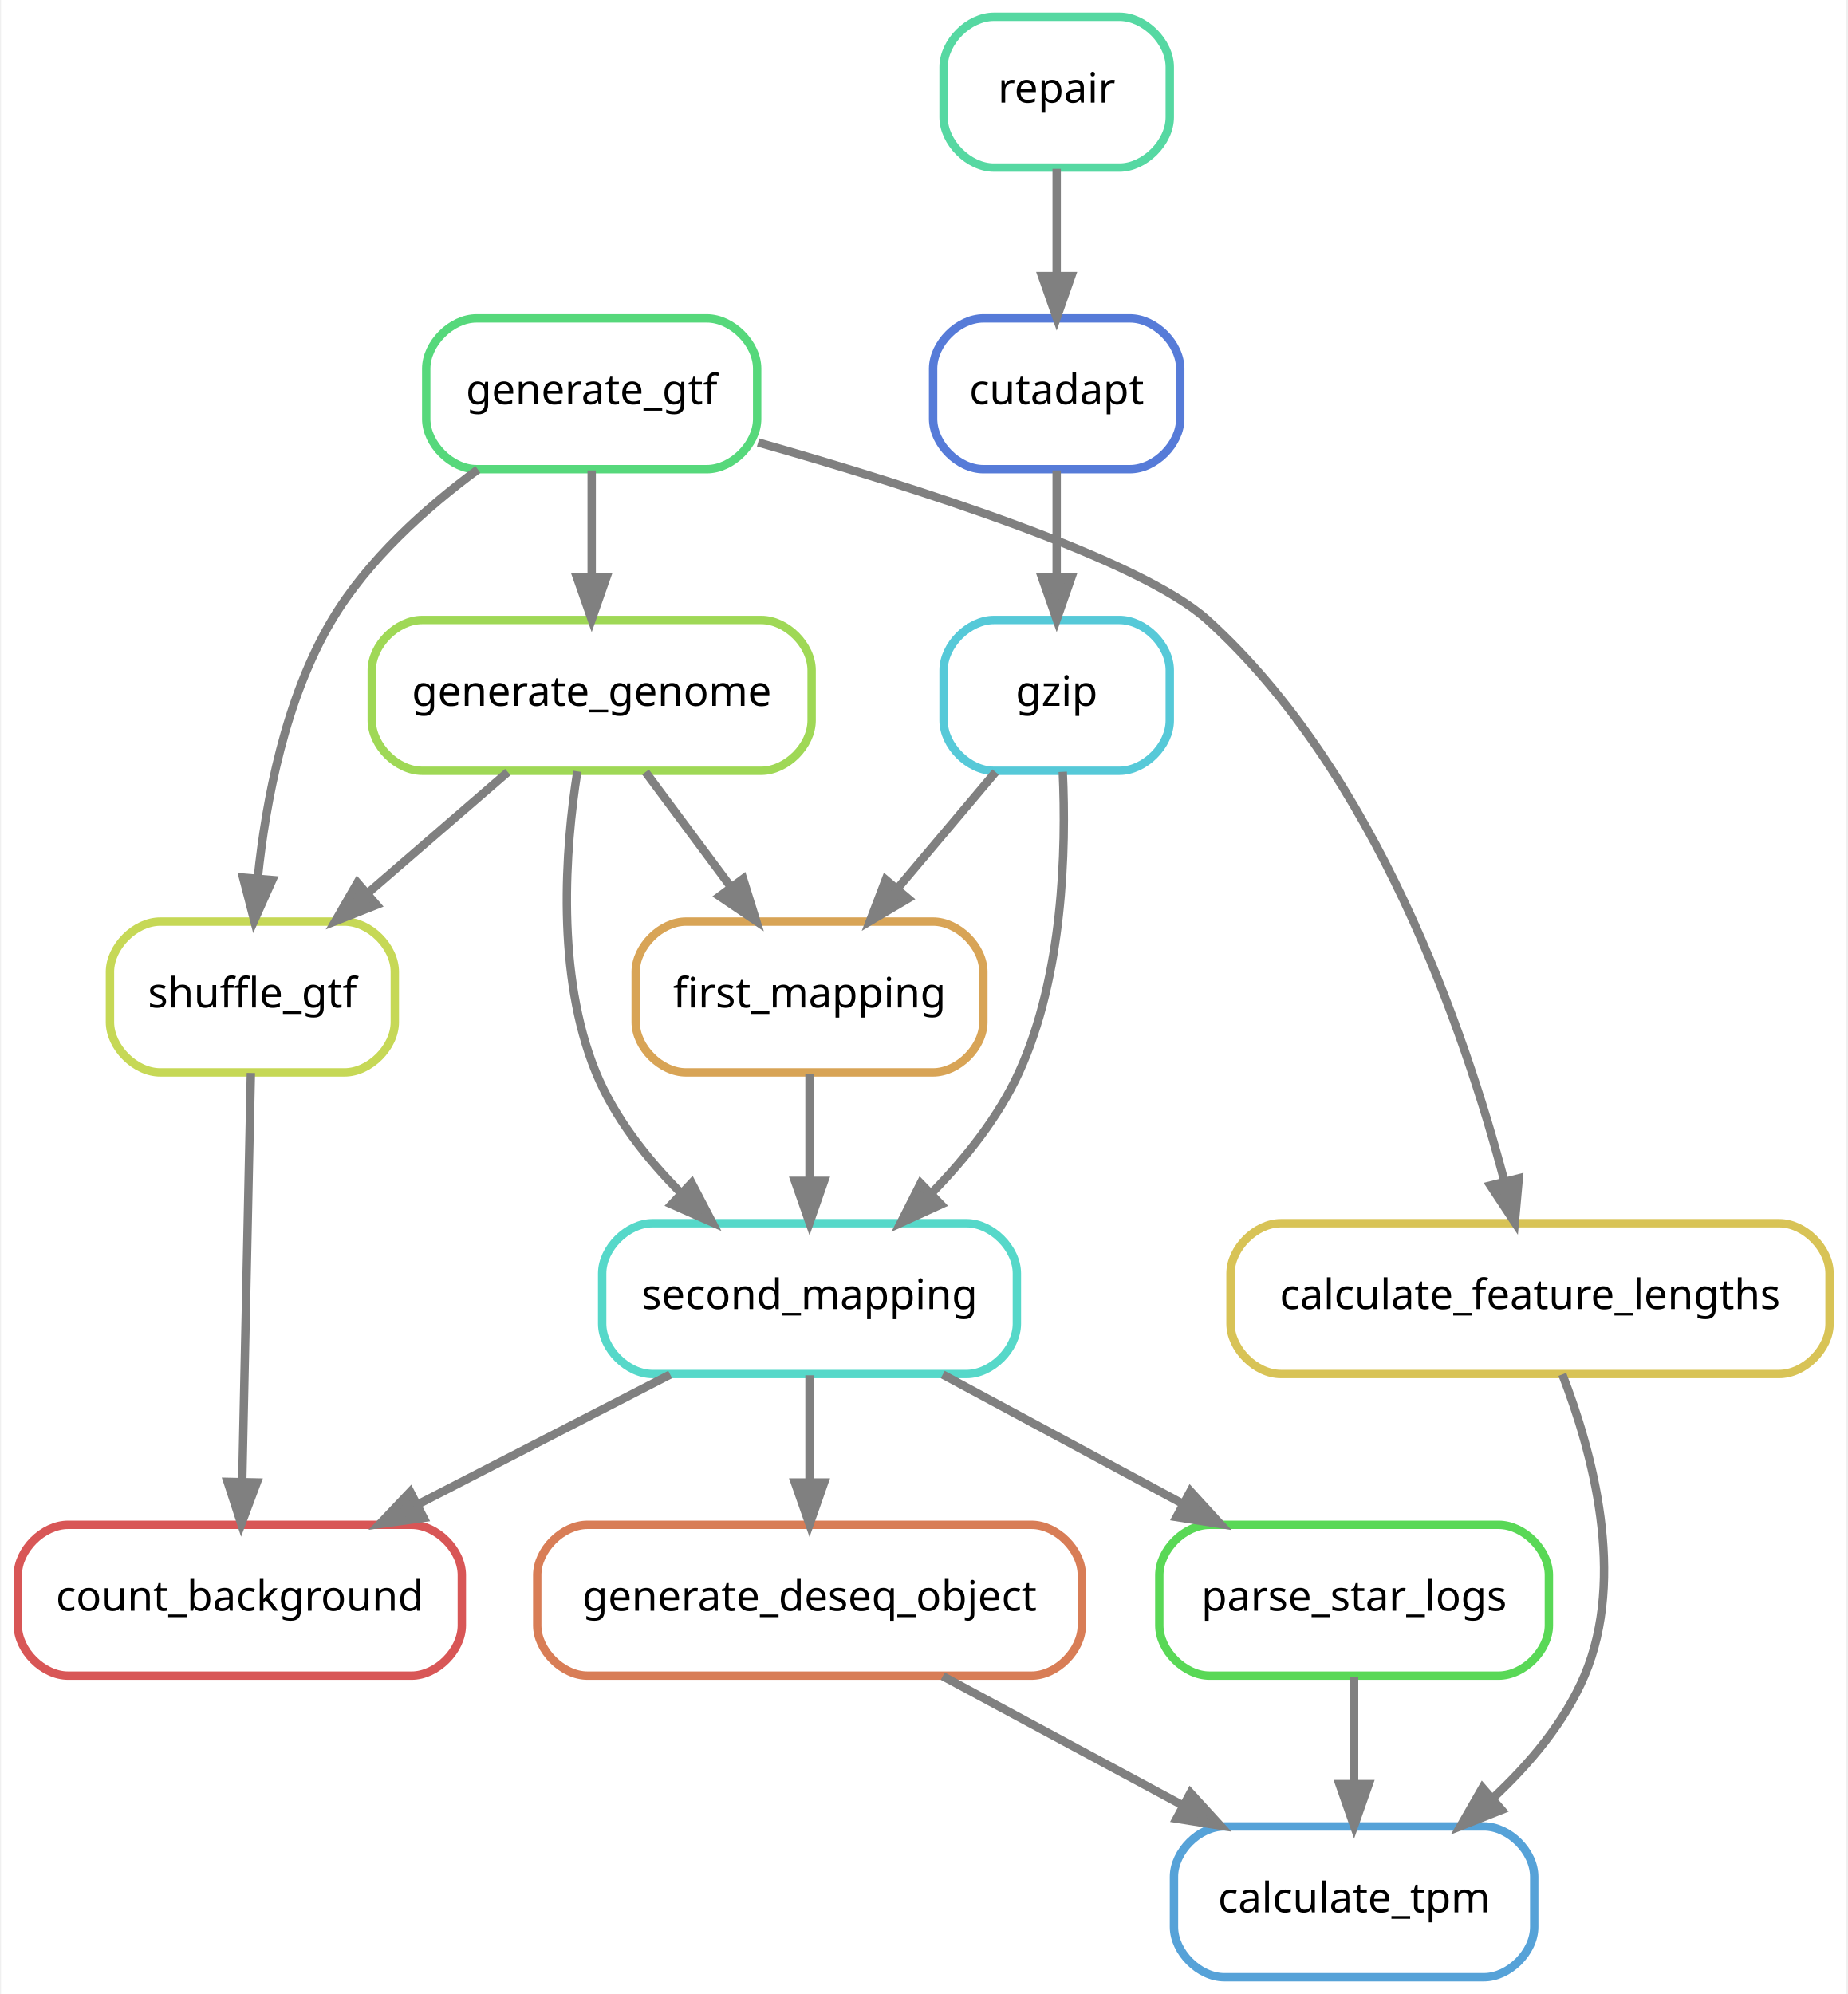
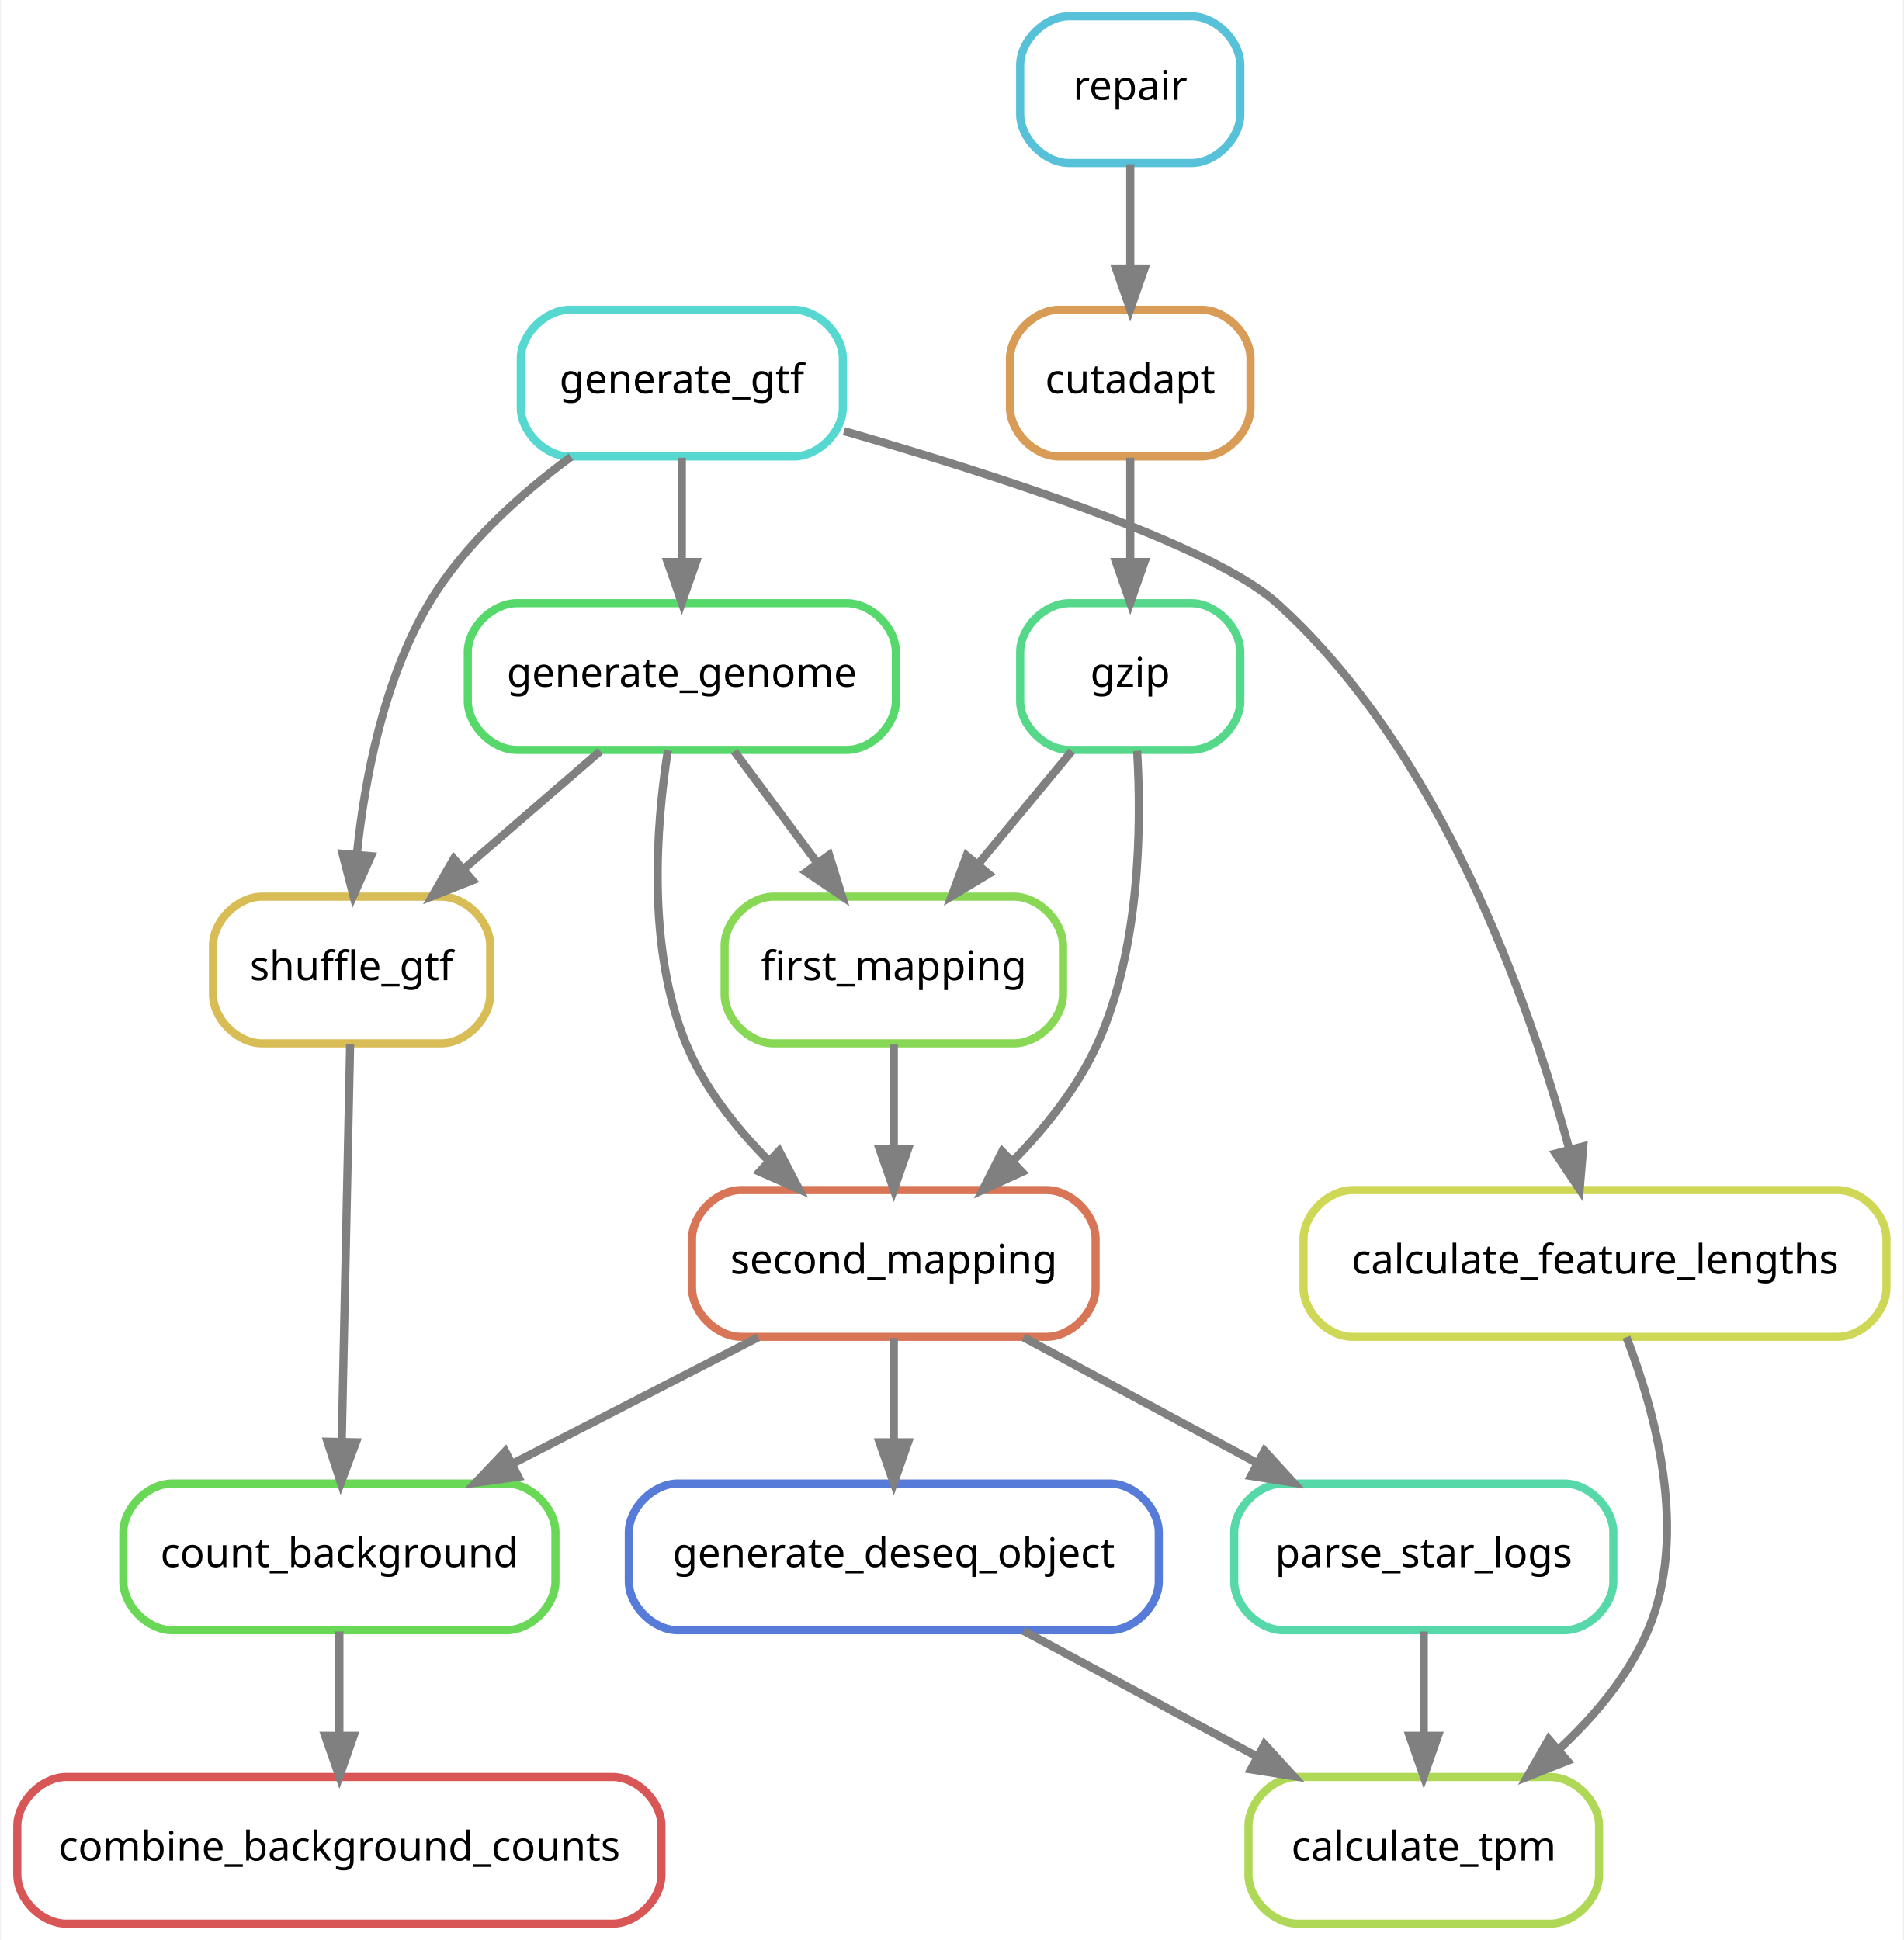
- <svg xmlns="http://www.w3.org/2000/svg" width="441pt" height="476pt" viewBox="0.00 0.00 440.50 476.00">
+ <svg xmlns="http://www.w3.org/2000/svg" width="467pt" height="476pt" viewBox="0.00 0.00 466.50 476.00">
  <g id="graph0" class="graph" transform="scale(1 1) rotate(0) translate(4 472)">
-     <polygon fill="white" stroke="none" points="-4,4 -4,-472 436.5,-472 436.5,4 -4,4" />
+     <polygon fill="white" stroke="none" points="-4,4 -4,-472 462.5,-472 462.5,4 -4,4" />
    <g id="node1" class="node">
-       <path fill="none" stroke="#d85656" stroke-width="2" d="M94,-108C94,-108 12,-108 12,-108 6,-108 7.10543e-15,-102 7.10543e-15,-96 7.10543e-15,-96 7.10543e-15,-84 7.10543e-15,-84 7.10543e-15,-78 6,-72 12,-72 12,-72 94,-72 94,-72 100,-72 106,-78 106,-84 106,-84 106,-96 106,-96 106,-102 100,-108 94,-108" />
-       <text text-anchor="middle" x="53" y="-87.5" font-family="sans" font-size="10.00">count_background</text>
+       <path fill="none" stroke="#d85656" stroke-width="2" d="M146,-36C146,-36 12,-36 12,-36 6,-36 1.42109e-14,-30 1.42109e-14,-24 1.42109e-14,-24 1.42109e-14,-12 1.42109e-14,-12 1.42109e-14,-6 6,-0 12,-0 12,-0 146,-0 146,-0 152,-0 158,-6 158,-12 158,-12 158,-24 158,-24 158,-30 152,-36 146,-36" />
+       <text text-anchor="middle" x="79" y="-15.5" font-family="sans" font-size="10.00">combine_background_counts</text>
    </g>
    <g id="node2" class="node">
-       <path fill="none" stroke="#56a2d8" stroke-width="2" d="M350,-36C350,-36 288,-36 288,-36 282,-36 276,-30 276,-24 276,-24 276,-12 276,-12 276,-6 282,-0 288,-0 288,-0 350,-0 350,-0 356,-0 362,-6 362,-12 362,-12 362,-24 362,-24 362,-30 356,-36 350,-36" />
-       <text text-anchor="middle" x="319" y="-15.5" font-family="sans" font-size="10.00">calculate_tpm</text>
+       <path fill="none" stroke="#afd856" stroke-width="2" d="M376,-36C376,-36 314,-36 314,-36 308,-36 302,-30 302,-24 302,-24 302,-12 302,-12 302,-6 308,-0 314,-0 314,-0 376,-0 376,-0 382,-0 388,-6 388,-12 388,-12 388,-24 388,-24 388,-30 382,-36 376,-36" />
+       <text text-anchor="middle" x="345" y="-15.5" font-family="sans" font-size="10.00">calculate_tpm</text>
    </g>
    <g id="node3" class="node">
-       <path fill="none" stroke="#c6d856" stroke-width="2" d="M78,-252C78,-252 34,-252 34,-252 28,-252 22,-246 22,-240 22,-240 22,-228 22,-228 22,-222 28,-216 34,-216 34,-216 78,-216 78,-216 84,-216 90,-222 90,-228 90,-228 90,-240 90,-240 90,-246 84,-252 78,-252" />
-       <text text-anchor="middle" x="56" y="-231.5" font-family="sans" font-size="10.00">shuffle_gtf</text>
+       <path fill="none" stroke="#68d856" stroke-width="2" d="M120,-108C120,-108 38,-108 38,-108 32,-108 26,-102 26,-96 26,-96 26,-84 26,-84 26,-78 32,-72 38,-72 38,-72 120,-72 120,-72 126,-72 132,-78 132,-84 132,-84 132,-96 132,-96 132,-102 126,-108 120,-108" />
+       <text text-anchor="middle" x="79" y="-87.5" font-family="sans" font-size="10.00">count_background</text>
    </g>
    <g id="edge1" class="edge">
-       <path fill="none" stroke="grey" stroke-width="2" d="M55.638,-215.871C55.127,-191.67 54.188,-147.211 53.579,-118.393" />
-       <polygon fill="grey" stroke="grey" stroke-width="2" points="57.074,-118.113 53.363,-108.189 50.075,-118.261 57.074,-118.113" />
+       <path fill="none" stroke="grey" stroke-width="2" d="M79,-71.697C79,-63.983 79,-54.712 79,-46.112" />
+       <polygon fill="grey" stroke="grey" stroke-width="2" points="82.5,-46.104 79,-36.104 75.5,-46.104 82.5,-46.104" />
    </g>
    <g id="node4" class="node">
-       <path fill="none" stroke="#56d8c9" stroke-width="2" d="M226.5,-180C226.5,-180 151.5,-180 151.5,-180 145.5,-180 139.5,-174 139.5,-168 139.5,-168 139.5,-156 139.5,-156 139.5,-150 145.5,-144 151.5,-144 151.5,-144 226.5,-144 226.5,-144 232.5,-144 238.5,-150 238.5,-156 238.5,-156 238.5,-168 238.5,-168 238.5,-174 232.5,-180 226.5,-180" />
-       <text text-anchor="middle" x="189" y="-159.5" font-family="sans" font-size="10.00">second_mapping</text>
+       <path fill="none" stroke="#ced856" stroke-width="2" d="M446.5,-180C446.5,-180 327.5,-180 327.5,-180 321.5,-180 315.5,-174 315.5,-168 315.5,-168 315.5,-156 315.5,-156 315.5,-150 321.5,-144 327.5,-144 327.5,-144 446.5,-144 446.5,-144 452.5,-144 458.5,-150 458.5,-156 458.5,-156 458.5,-168 458.5,-168 458.5,-174 452.5,-180 446.5,-180" />
+       <text text-anchor="middle" x="387" y="-159.5" font-family="sans" font-size="10.00">calculate_feature_lengths</text>
    </g>
    <g id="edge2" class="edge">
-       <path fill="none" stroke="grey" stroke-width="2" d="M155.731,-143.876C137.537,-134.512 114.809,-122.814 95.36,-112.803" />
-       <polygon fill="grey" stroke="grey" stroke-width="2" points="96.89,-109.654 86.397,-108.19 93.687,-115.878 96.89,-109.654" />
+       <path fill="none" stroke="grey" stroke-width="2" d="M394.712,-143.91C401.866,-125.465 410.019,-95.568 400,-72 395.265,-60.862 386.916,-50.93 378.132,-42.759" />
+       <polygon fill="grey" stroke="grey" stroke-width="2" points="380.23,-39.946 370.38,-36.045 375.648,-45.238 380.23,-39.946" />
    </g>
    <g id="node5" class="node">
-       <path fill="none" stroke="#59d856" stroke-width="2" d="M353.5,-108C353.5,-108 284.5,-108 284.5,-108 278.5,-108 272.5,-102 272.5,-96 272.5,-96 272.5,-84 272.5,-84 272.5,-78 278.5,-72 284.5,-72 284.5,-72 353.5,-72 353.5,-72 359.5,-72 365.5,-78 365.5,-84 365.5,-84 365.5,-96 365.5,-96 365.5,-102 359.5,-108 353.5,-108" />
-       <text text-anchor="middle" x="319" y="-87.5" font-family="sans" font-size="10.00">parse_star_logs</text>
+       <path fill="none" stroke="#567bd8" stroke-width="2" d="M268,-108C268,-108 162,-108 162,-108 156,-108 150,-102 150,-96 150,-96 150,-84 150,-84 150,-78 156,-72 162,-72 162,-72 268,-72 268,-72 274,-72 280,-78 280,-84 280,-84 280,-96 280,-96 280,-102 274,-108 268,-108" />
+       <text text-anchor="middle" x="215" y="-87.5" font-family="sans" font-size="10.00">generate_deseq_object</text>
+     </g>
+     <g id="edge4" class="edge">
+       <path fill="none" stroke="grey" stroke-width="2" d="M246.802,-71.876C264.114,-62.554 285.721,-50.919 304.256,-40.939" />
+       <polygon fill="grey" stroke="grey" stroke-width="2" points="305.931,-44.013 313.076,-36.19 302.612,-37.849 305.931,-44.013" />
+     </g>
+     <g id="node6" class="node">
+       <path fill="none" stroke="#56d8a9" stroke-width="2" d="M379.5,-108C379.5,-108 310.5,-108 310.5,-108 304.5,-108 298.5,-102 298.5,-96 298.5,-96 298.5,-84 298.5,-84 298.5,-78 304.5,-72 310.5,-72 310.5,-72 379.5,-72 379.5,-72 385.5,-72 391.5,-78 391.5,-84 391.5,-84 391.5,-96 391.5,-96 391.5,-102 385.5,-108 379.5,-108" />
+       <text text-anchor="middle" x="345" y="-87.5" font-family="sans" font-size="10.00">parse_star_logs</text>
+     </g>
+     <g id="edge3" class="edge">
+       <path fill="none" stroke="grey" stroke-width="2" d="M345,-71.697C345,-63.983 345,-54.712 345,-46.112" />
+       <polygon fill="grey" stroke="grey" stroke-width="2" points="348.5,-46.104 345,-36.104 341.5,-46.104 348.5,-46.104" />
+     </g>
+     <g id="node7" class="node">
+       <path fill="none" stroke="#d87556" stroke-width="2" d="M252.5,-180C252.5,-180 177.5,-180 177.5,-180 171.5,-180 165.5,-174 165.5,-168 165.5,-168 165.5,-156 165.5,-156 165.5,-150 171.5,-144 177.5,-144 177.5,-144 252.5,-144 252.5,-144 258.5,-144 264.5,-150 264.5,-156 264.5,-156 264.5,-168 264.5,-168 264.5,-174 258.5,-180 252.5,-180" />
+       <text text-anchor="middle" x="215" y="-159.5" font-family="sans" font-size="10.00">second_mapping</text>
+     </g>
+     <g id="edge5" class="edge">
+       <path fill="none" stroke="grey" stroke-width="2" d="M181.731,-143.876C163.537,-134.512 140.809,-122.814 121.36,-112.803" />
+       <polygon fill="grey" stroke="grey" stroke-width="2" points="122.89,-109.654 112.397,-108.19 119.687,-115.878 122.89,-109.654" />
+     </g>
+     <g id="edge8" class="edge">
+       <path fill="none" stroke="grey" stroke-width="2" d="M215,-143.697C215,-135.983 215,-126.712 215,-118.112" />
+       <polygon fill="grey" stroke="grey" stroke-width="2" points="218.5,-118.104 215,-108.104 211.5,-118.104 218.5,-118.104" />
+     </g>
+     <g id="edge9" class="edge">
+       <path fill="none" stroke="grey" stroke-width="2" d="M246.802,-143.876C264.114,-134.554 285.721,-122.919 304.256,-112.939" />
+       <polygon fill="grey" stroke="grey" stroke-width="2" points="305.931,-116.012 313.076,-108.19 302.612,-109.849 305.931,-116.012" />
+     </g>
+     <g id="node8" class="node">
+       <path fill="none" stroke="#d8bc56" stroke-width="2" d="M104,-252C104,-252 60,-252 60,-252 54,-252 48,-246 48,-240 48,-240 48,-228 48,-228 48,-222 54,-216 60,-216 60,-216 104,-216 104,-216 110,-216 116,-222 116,-228 116,-228 116,-240 116,-240 116,-246 110,-252 104,-252" />
+       <text text-anchor="middle" x="82" y="-231.5" font-family="sans" font-size="10.00">shuffle_gtf</text>
+     </g>
+     <g id="edge6" class="edge">
+       <path fill="none" stroke="grey" stroke-width="2" d="M81.638,-215.871C81.127,-191.67 80.188,-147.211 79.579,-118.393" />
+       <polygon fill="grey" stroke="grey" stroke-width="2" points="83.074,-118.113 79.363,-108.189 76.075,-118.261 83.074,-118.113" />
+     </g>
+     <g id="node9" class="node">
+       <path fill="none" stroke="#56d8d0" stroke-width="2" d="M190.5,-396C190.5,-396 135.5,-396 135.5,-396 129.5,-396 123.5,-390 123.5,-384 123.5,-384 123.5,-372 123.5,-372 123.5,-366 129.5,-360 135.5,-360 135.5,-360 190.5,-360 190.5,-360 196.5,-360 202.5,-366 202.5,-372 202.5,-372 202.5,-384 202.5,-384 202.5,-390 196.5,-396 190.5,-396" />
+       <text text-anchor="middle" x="163" y="-375.5" font-family="sans" font-size="10.00">generate_gtf</text>
+     </g>
+     <g id="edge7" class="edge">
+       <path fill="none" stroke="grey" stroke-width="2" d="M202.79,-366.225C240.286,-355.433 293.031,-338.404 309,-324 349.338,-287.614 370.966,-225.793 380.621,-190.278" />
+       <polygon fill="grey" stroke="grey" stroke-width="2" points="384.123,-190.716 383.241,-180.158 377.346,-188.962 384.123,-190.716" />
+     </g>
+     <g id="edge13" class="edge">
+       <path fill="none" stroke="grey" stroke-width="2" d="M135.825,-359.918C123.387,-350.741 109.547,-338.358 101,-324 89.854,-305.274 85.203,-280.891 83.284,-262.382" />
+       <polygon fill="grey" stroke="grey" stroke-width="2" points="86.758,-261.926 82.441,-252.251 79.782,-262.507 86.758,-261.926" />
+     </g>
+     <g id="node10" class="node">
+       <path fill="none" stroke="#56d86b" stroke-width="2" d="M203.5,-324C203.5,-324 122.5,-324 122.5,-324 116.5,-324 110.5,-318 110.5,-312 110.5,-312 110.5,-300 110.5,-300 110.5,-294 116.5,-288 122.5,-288 122.5,-288 203.5,-288 203.5,-288 209.5,-288 215.5,-294 215.5,-300 215.5,-300 215.5,-312 215.5,-312 215.5,-318 209.5,-324 203.5,-324" />
+       <text text-anchor="middle" x="163" y="-303.5" font-family="sans" font-size="10.00">generate_genome</text>
+     </g>
+     <g id="edge15" class="edge">
+       <path fill="none" stroke="grey" stroke-width="2" d="M163,-359.697C163,-351.983 163,-342.712 163,-334.112" />
+       <polygon fill="grey" stroke="grey" stroke-width="2" points="166.5,-334.104 163,-324.104 159.5,-334.104 166.5,-334.104" />
+     </g>
+     <g id="edge12" class="edge">
+       <path fill="none" stroke="grey" stroke-width="2" d="M159.573,-287.865C156.687,-269.381 154.396,-239.451 164,-216 168.409,-205.234 176.14,-195.418 184.269,-187.239" />
+       <polygon fill="grey" stroke="grey" stroke-width="2" points="186.865,-189.603 191.763,-180.208 182.075,-184.498 186.865,-189.603" />
+     </g>
+     <g id="edge14" class="edge">
+       <path fill="none" stroke="grey" stroke-width="2" d="M142.978,-287.697C132.874,-278.965 120.464,-268.24 109.482,-258.75" />
+       <polygon fill="grey" stroke="grey" stroke-width="2" points="111.647,-255.995 101.792,-252.104 107.07,-261.291 111.647,-255.995" />
+     </g>
+     <g id="node11" class="node">
+       <path fill="none" stroke="#88d856" stroke-width="2" d="M244.5,-252C244.5,-252 185.5,-252 185.5,-252 179.5,-252 173.5,-246 173.5,-240 173.5,-240 173.5,-228 173.5,-228 173.5,-222 179.5,-216 185.5,-216 185.5,-216 244.5,-216 244.5,-216 250.5,-216 256.5,-222 256.5,-228 256.5,-228 256.5,-240 256.5,-240 256.5,-246 250.5,-252 244.5,-252" />
+       <text text-anchor="middle" x="215" y="-231.5" font-family="sans" font-size="10.00">first_mapping</text>
+     </g>
+     <g id="edge17" class="edge">
+       <path fill="none" stroke="grey" stroke-width="2" d="M175.854,-287.697C182.025,-279.389 189.537,-269.277 196.324,-260.141" />
+       <polygon fill="grey" stroke="grey" stroke-width="2" points="199.14,-262.219 202.294,-252.104 193.521,-258.045 199.14,-262.219" />
+     </g>
+     <g id="edge10" class="edge">
+       <path fill="none" stroke="grey" stroke-width="2" d="M215,-215.697C215,-207.983 215,-198.712 215,-190.112" />
+       <polygon fill="grey" stroke="grey" stroke-width="2" points="218.5,-190.104 215,-180.104 211.5,-190.104 218.5,-190.104" />
+     </g>
+     <g id="node12" class="node">
+       <path fill="none" stroke="#56d88a" stroke-width="2" d="M288,-324C288,-324 258,-324 258,-324 252,-324 246,-318 246,-312 246,-312 246,-300 246,-300 246,-294 252,-288 258,-288 258,-288 288,-288 288,-288 294,-288 300,-294 300,-300 300,-300 300,-312 300,-312 300,-318 294,-324 288,-324" />
+       <text text-anchor="middle" x="273" y="-303.5" font-family="sans" font-size="10.00">gzip</text>
    </g>
    <g id="edge11" class="edge">
-       <path fill="none" stroke="grey" stroke-width="2" d="M220.802,-143.876C238.114,-134.554 259.721,-122.919 278.256,-112.939" />
-       <polygon fill="grey" stroke="grey" stroke-width="2" points="279.931,-116.012 287.076,-108.19 276.612,-109.849 279.931,-116.012" />
-     </g>
-     <g id="node7" class="node">
-       <path fill="none" stroke="#d87d56" stroke-width="2" d="M242,-108C242,-108 136,-108 136,-108 130,-108 124,-102 124,-96 124,-96 124,-84 124,-84 124,-78 130,-72 136,-72 136,-72 242,-72 242,-72 248,-72 254,-78 254,-84 254,-84 254,-96 254,-96 254,-102 248,-108 242,-108" />
-       <text text-anchor="middle" x="189" y="-87.5" font-family="sans" font-size="10.00">generate_deseq_object</text>
-     </g>
-     <g id="edge13" class="edge">
-       <path fill="none" stroke="grey" stroke-width="2" d="M189,-143.697C189,-135.983 189,-126.712 189,-118.112" />
-       <polygon fill="grey" stroke="grey" stroke-width="2" points="192.5,-118.104 189,-108.104 185.5,-118.104 192.5,-118.104" />
-     </g>
-     <g id="edge4" class="edge">
-       <path fill="none" stroke="grey" stroke-width="2" d="M319,-71.697C319,-63.983 319,-54.712 319,-46.112" />
-       <polygon fill="grey" stroke="grey" stroke-width="2" points="322.5,-46.104 319,-36.104 315.5,-46.104 322.5,-46.104" />
-     </g>
-     <g id="node6" class="node">
-       <path fill="none" stroke="#d8c356" stroke-width="2" d="M420.5,-180C420.5,-180 301.5,-180 301.5,-180 295.5,-180 289.5,-174 289.5,-168 289.5,-168 289.5,-156 289.5,-156 289.5,-150 295.5,-144 301.5,-144 301.5,-144 420.5,-144 420.5,-144 426.5,-144 432.5,-150 432.5,-156 432.5,-156 432.5,-168 432.5,-168 432.5,-174 426.5,-180 420.5,-180" />
-       <text text-anchor="middle" x="361" y="-159.5" font-family="sans" font-size="10.00">calculate_feature_lengths</text>
-     </g>
-     <g id="edge3" class="edge">
-       <path fill="none" stroke="grey" stroke-width="2" d="M368.712,-143.91C375.866,-125.465 384.019,-95.568 374,-72 369.265,-60.862 360.916,-50.93 352.132,-42.759" />
-       <polygon fill="grey" stroke="grey" stroke-width="2" points="354.23,-39.946 344.38,-36.045 349.648,-45.238 354.23,-39.946" />
-     </g>
-     <g id="edge5" class="edge">
-       <path fill="none" stroke="grey" stroke-width="2" d="M220.802,-71.876C238.114,-62.554 259.721,-50.919 278.256,-40.939" />
-       <polygon fill="grey" stroke="grey" stroke-width="2" points="279.931,-44.013 287.076,-36.19 276.612,-37.849 279.931,-44.013" />
-     </g>
-     <g id="node8" class="node">
-       <path fill="none" stroke="#9fd856" stroke-width="2" d="M177.5,-324C177.5,-324 96.5,-324 96.5,-324 90.5,-324 84.5,-318 84.5,-312 84.5,-312 84.5,-300 84.5,-300 84.5,-294 90.5,-288 96.5,-288 96.5,-288 177.5,-288 177.5,-288 183.5,-288 189.5,-294 189.5,-300 189.5,-300 189.5,-312 189.5,-312 189.5,-318 183.5,-324 177.5,-324" />
-       <text text-anchor="middle" x="137" y="-303.5" font-family="sans" font-size="10.00">generate_genome</text>
-     </g>
-     <g id="edge7" class="edge">
-       <path fill="none" stroke="grey" stroke-width="2" d="M116.978,-287.697C106.874,-278.965 94.464,-268.24 83.483,-258.75" />
-       <polygon fill="grey" stroke="grey" stroke-width="2" points="85.647,-255.995 75.792,-252.104 81.07,-261.291 85.647,-255.995" />
-     </g>
-     <g id="edge8" class="edge">
-       <path fill="none" stroke="grey" stroke-width="2" d="M133.573,-287.865C130.687,-269.381 128.396,-239.451 138,-216 142.409,-205.234 150.14,-195.418 158.269,-187.239" />
-       <polygon fill="grey" stroke="grey" stroke-width="2" points="160.865,-189.603 165.763,-180.208 156.075,-184.498 160.865,-189.603" />
-     </g>
-     <g id="node10" class="node">
-       <path fill="none" stroke="#d8a456" stroke-width="2" d="M218.5,-252C218.5,-252 159.5,-252 159.5,-252 153.5,-252 147.5,-246 147.5,-240 147.5,-240 147.5,-228 147.5,-228 147.5,-222 153.5,-216 159.5,-216 159.5,-216 218.5,-216 218.5,-216 224.5,-216 230.5,-222 230.5,-228 230.5,-228 230.5,-240 230.5,-240 230.5,-246 224.5,-252 218.5,-252" />
-       <text text-anchor="middle" x="189" y="-231.5" font-family="sans" font-size="10.00">first_mapping</text>
-     </g>
-     <g id="edge15" class="edge">
-       <path fill="none" stroke="grey" stroke-width="2" d="M149.854,-287.697C156.025,-279.389 163.537,-269.277 170.324,-260.141" />
-       <polygon fill="grey" stroke="grey" stroke-width="2" points="173.14,-262.219 176.294,-252.104 167.521,-258.045 173.14,-262.219" />
-     </g>
-     <g id="node9" class="node">
-       <path fill="none" stroke="#56d87b" stroke-width="2" d="M164.5,-396C164.5,-396 109.5,-396 109.5,-396 103.5,-396 97.5,-390 97.5,-384 97.5,-384 97.5,-372 97.5,-372 97.5,-366 103.5,-360 109.5,-360 109.5,-360 164.5,-360 164.5,-360 170.5,-360 176.5,-366 176.5,-372 176.5,-372 176.5,-384 176.5,-384 176.5,-390 170.5,-396 164.5,-396" />
-       <text text-anchor="middle" x="137" y="-375.5" font-family="sans" font-size="10.00">generate_gtf</text>
-     </g>
-     <g id="edge6" class="edge">
-       <path fill="none" stroke="grey" stroke-width="2" d="M109.825,-359.918C97.387,-350.741 83.547,-338.358 75,-324 63.854,-305.274 59.203,-280.891 57.284,-262.382" />
-       <polygon fill="grey" stroke="grey" stroke-width="2" points="60.758,-261.926 56.441,-252.251 53.782,-262.507 60.758,-261.926" />
-     </g>
-     <g id="edge12" class="edge">
-       <path fill="none" stroke="grey" stroke-width="2" d="M176.722,-366.373C214.507,-355.623 267.905,-338.56 284,-324 324.188,-287.645 345.405,-225.813 354.814,-190.287" />
-       <polygon fill="grey" stroke="grey" stroke-width="2" points="358.315,-190.716 357.362,-180.164 351.527,-189.007 358.315,-190.716" />
-     </g>
-     <g id="edge14" class="edge">
-       <path fill="none" stroke="grey" stroke-width="2" d="M137,-359.697C137,-351.983 137,-342.712 137,-334.112" />
-       <polygon fill="grey" stroke="grey" stroke-width="2" points="140.5,-334.104 137,-324.104 133.5,-334.104 140.5,-334.104" />
-     </g>
-     <g id="edge10" class="edge">
-       <path fill="none" stroke="grey" stroke-width="2" d="M189,-215.697C189,-207.983 189,-198.712 189,-190.112" />
-       <polygon fill="grey" stroke="grey" stroke-width="2" points="192.5,-190.104 189,-180.104 185.5,-190.104 192.5,-190.104" />
-     </g>
-     <g id="node11" class="node">
-       <path fill="none" stroke="#56c9d8" stroke-width="2" d="M263,-324C263,-324 233,-324 233,-324 227,-324 221,-318 221,-312 221,-312 221,-300 221,-300 221,-294 227,-288 233,-288 233,-288 263,-288 263,-288 269,-288 275,-294 275,-300 275,-300 275,-312 275,-312 275,-318 269,-324 263,-324" />
-       <text text-anchor="middle" x="248" y="-303.5" font-family="sans" font-size="10.00">gzip</text>
-     </g>
-     <g id="edge9" class="edge">
-       <path fill="none" stroke="grey" stroke-width="2" d="M249.449,-287.754C250.3,-269.177 249.583,-239.166 239,-216 234.13,-205.341 226.237,-195.456 218.147,-187.18" />
-       <polygon fill="grey" stroke="grey" stroke-width="2" points="220.376,-184.467 210.743,-180.057 215.523,-189.512 220.376,-184.467" />
+       <path fill="none" stroke="grey" stroke-width="2" d="M274.689,-287.767C275.789,-269.201 275.443,-239.2 265,-216 260.19,-205.314 252.313,-195.421 244.22,-187.147" />
+       <polygon fill="grey" stroke="grey" stroke-width="2" points="246.444,-184.431 236.807,-180.027 241.595,-189.479 246.444,-184.431" />
    </g>
    <g id="edge16" class="edge">
-       <path fill="none" stroke="grey" stroke-width="2" d="M233.416,-287.697C226.342,-279.305 217.717,-269.07 209.955,-259.861" />
-       <polygon fill="grey" stroke="grey" stroke-width="2" points="212.537,-257.495 203.417,-252.104 207.185,-262.006 212.537,-257.495" />
-     </g>
-     <g id="node12" class="node">
-       <path fill="none" stroke="#567bd8" stroke-width="2" d="M265.5,-396C265.5,-396 230.5,-396 230.5,-396 224.5,-396 218.5,-390 218.5,-384 218.5,-384 218.5,-372 218.5,-372 218.5,-366 224.5,-360 230.5,-360 230.5,-360 265.5,-360 265.5,-360 271.5,-360 277.5,-366 277.5,-372 277.5,-372 277.5,-384 277.5,-384 277.5,-390 271.5,-396 265.5,-396" />
-       <text text-anchor="middle" x="248" y="-375.5" font-family="sans" font-size="10.00">cutadapt</text>
-     </g>
-     <g id="edge17" class="edge">
-       <path fill="none" stroke="grey" stroke-width="2" d="M248,-359.697C248,-351.983 248,-342.712 248,-334.112" />
-       <polygon fill="grey" stroke="grey" stroke-width="2" points="251.5,-334.104 248,-324.104 244.5,-334.104 251.5,-334.104" />
+       <path fill="none" stroke="grey" stroke-width="2" d="M258.663,-287.697C251.709,-279.305 243.23,-269.07 235.599,-259.861" />
+       <polygon fill="grey" stroke="grey" stroke-width="2" points="238.247,-257.571 229.172,-252.104 232.857,-262.038 238.247,-257.571" />
    </g>
    <g id="node13" class="node">
-       <path fill="none" stroke="#56d8a2" stroke-width="2" d="M263,-468C263,-468 233,-468 233,-468 227,-468 221,-462 221,-456 221,-456 221,-444 221,-444 221,-438 227,-432 233,-432 233,-432 263,-432 263,-432 269,-432 275,-438 275,-444 275,-444 275,-456 275,-456 275,-462 269,-468 263,-468" />
-       <text text-anchor="middle" x="248" y="-447.5" font-family="sans" font-size="10.00">repair</text>
+       <path fill="none" stroke="#d89c56" stroke-width="2" d="M290.5,-396C290.5,-396 255.5,-396 255.5,-396 249.5,-396 243.5,-390 243.5,-384 243.5,-384 243.5,-372 243.5,-372 243.5,-366 249.5,-360 255.5,-360 255.5,-360 290.5,-360 290.5,-360 296.5,-360 302.5,-366 302.5,-372 302.5,-372 302.5,-384 302.5,-384 302.5,-390 296.5,-396 290.5,-396" />
+       <text text-anchor="middle" x="273" y="-375.5" font-family="sans" font-size="10.00">cutadapt</text>
    </g>
    <g id="edge18" class="edge">
-       <path fill="none" stroke="grey" stroke-width="2" d="M248,-431.697C248,-423.983 248,-414.712 248,-406.112" />
-       <polygon fill="grey" stroke="grey" stroke-width="2" points="251.5,-406.104 248,-396.104 244.5,-406.104 251.5,-406.104" />
+       <path fill="none" stroke="grey" stroke-width="2" d="M273,-359.697C273,-351.983 273,-342.712 273,-334.112" />
+       <polygon fill="grey" stroke="grey" stroke-width="2" points="276.5,-334.104 273,-324.104 269.5,-334.104 276.5,-334.104" />
+     </g>
+     <g id="node14" class="node">
+       <path fill="none" stroke="#56c1d8" stroke-width="2" d="M288,-468C288,-468 258,-468 258,-468 252,-468 246,-462 246,-456 246,-456 246,-444 246,-444 246,-438 252,-432 258,-432 258,-432 288,-432 288,-432 294,-432 300,-438 300,-444 300,-444 300,-456 300,-456 300,-462 294,-468 288,-468" />
+       <text text-anchor="middle" x="273" y="-447.5" font-family="sans" font-size="10.00">repair</text>
+     </g>
+     <g id="edge19" class="edge">
+       <path fill="none" stroke="grey" stroke-width="2" d="M273,-431.697C273,-423.983 273,-414.712 273,-406.112" />
+       <polygon fill="grey" stroke="grey" stroke-width="2" points="276.5,-406.104 273,-396.104 269.5,-406.104 276.5,-406.104" />
    </g>
  </g>
</svg>
